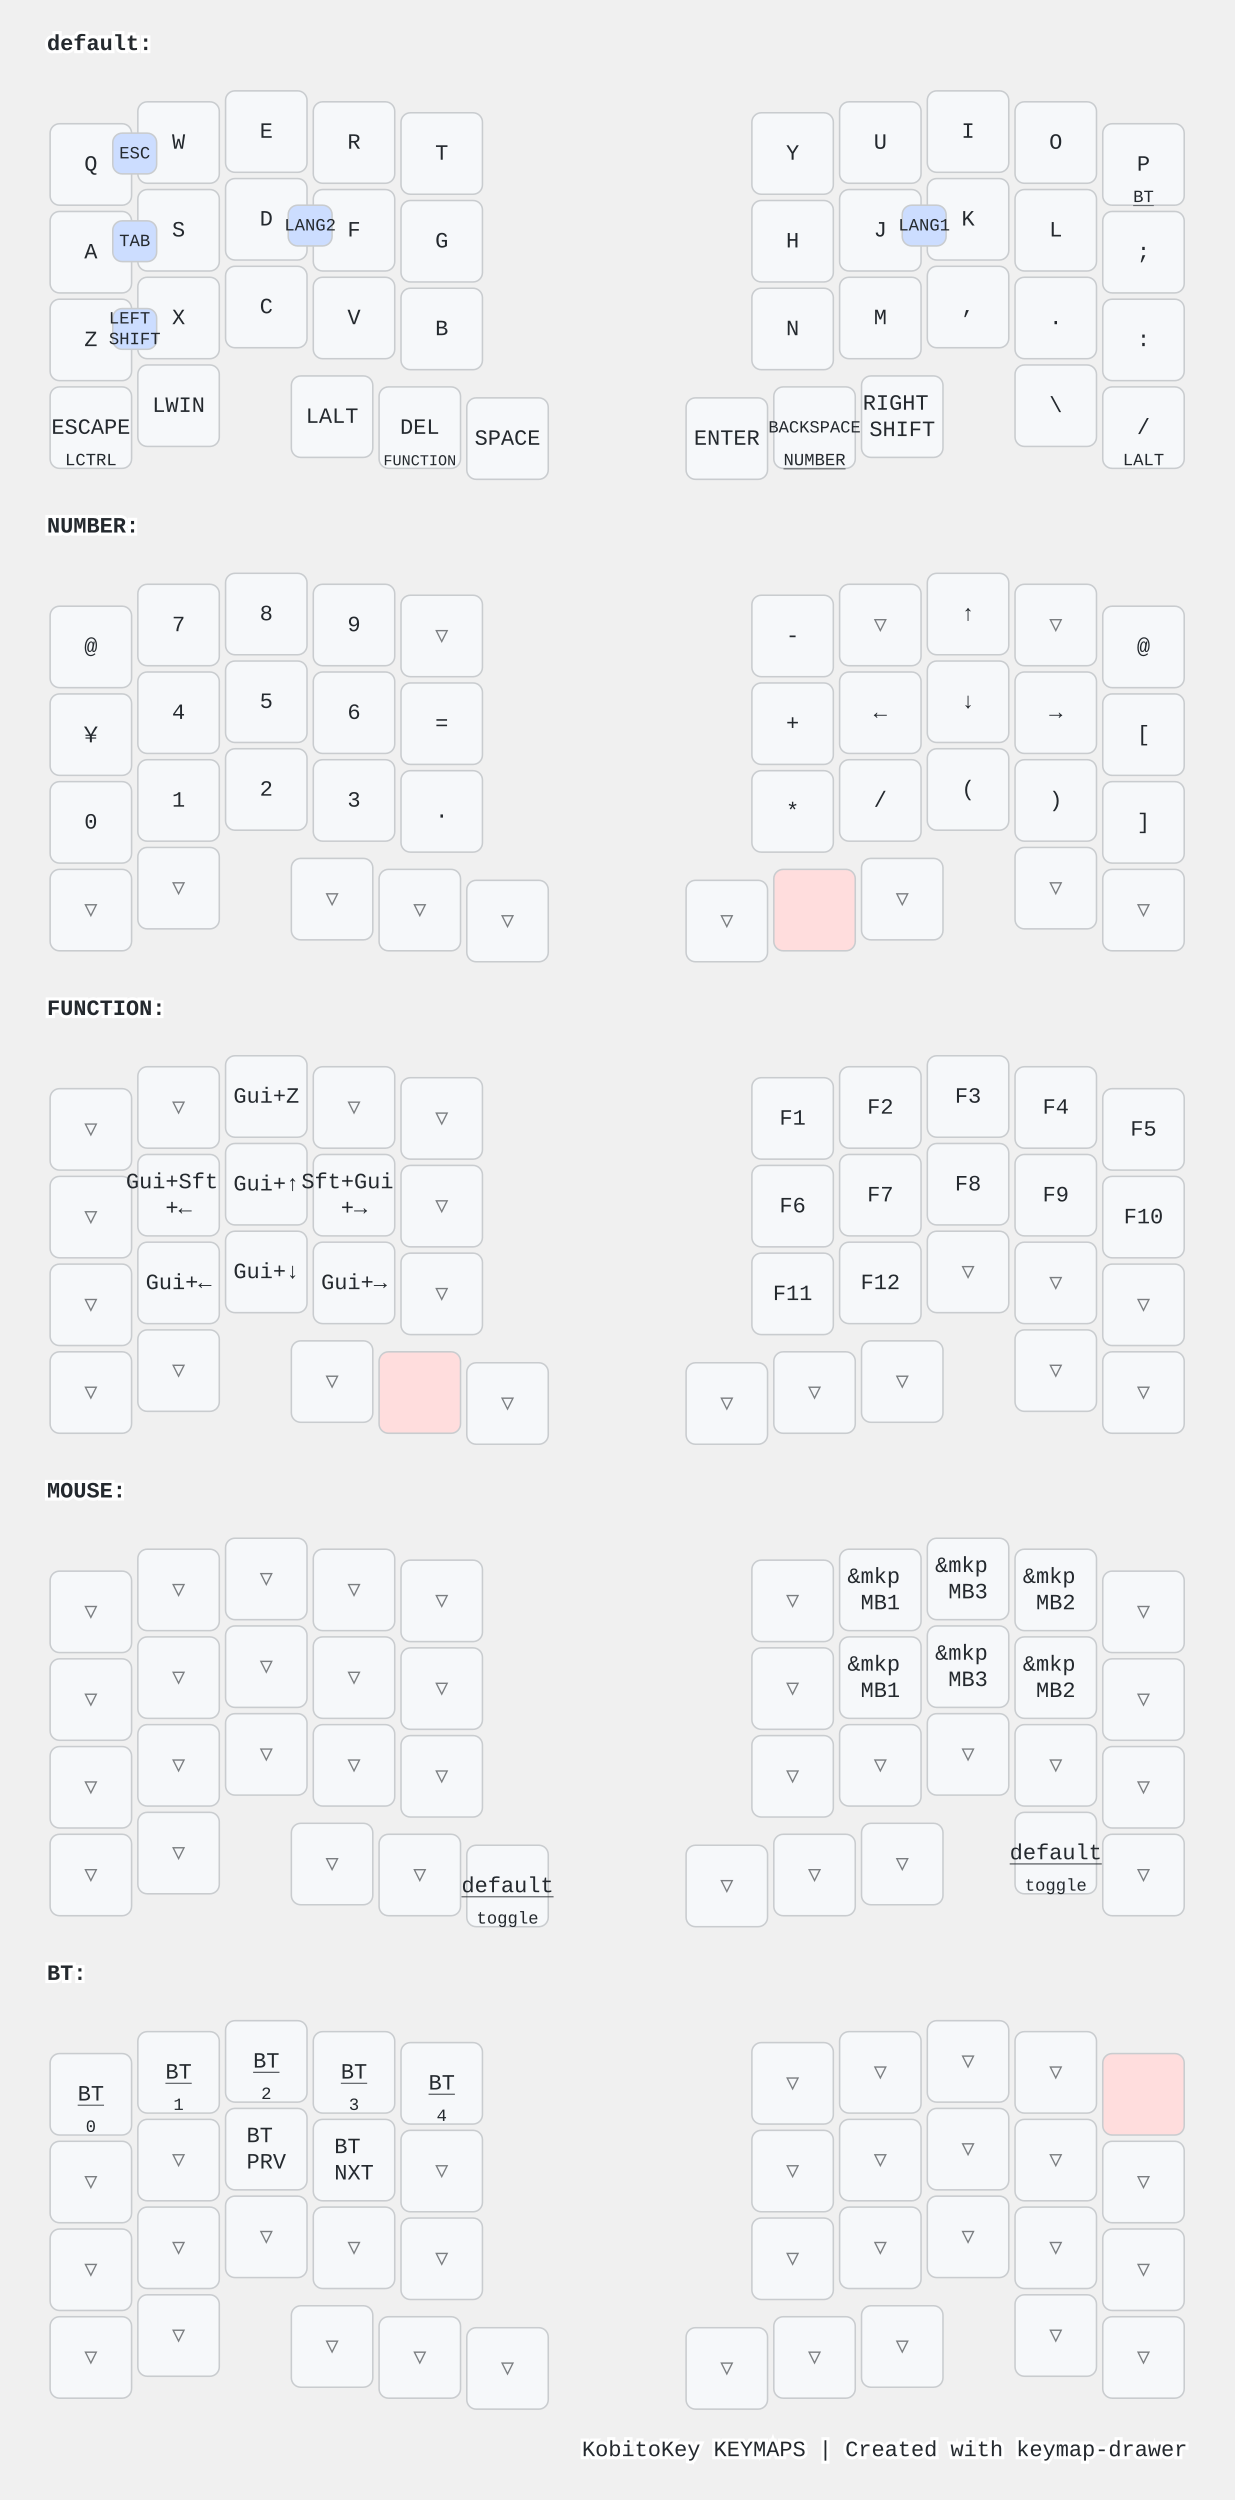
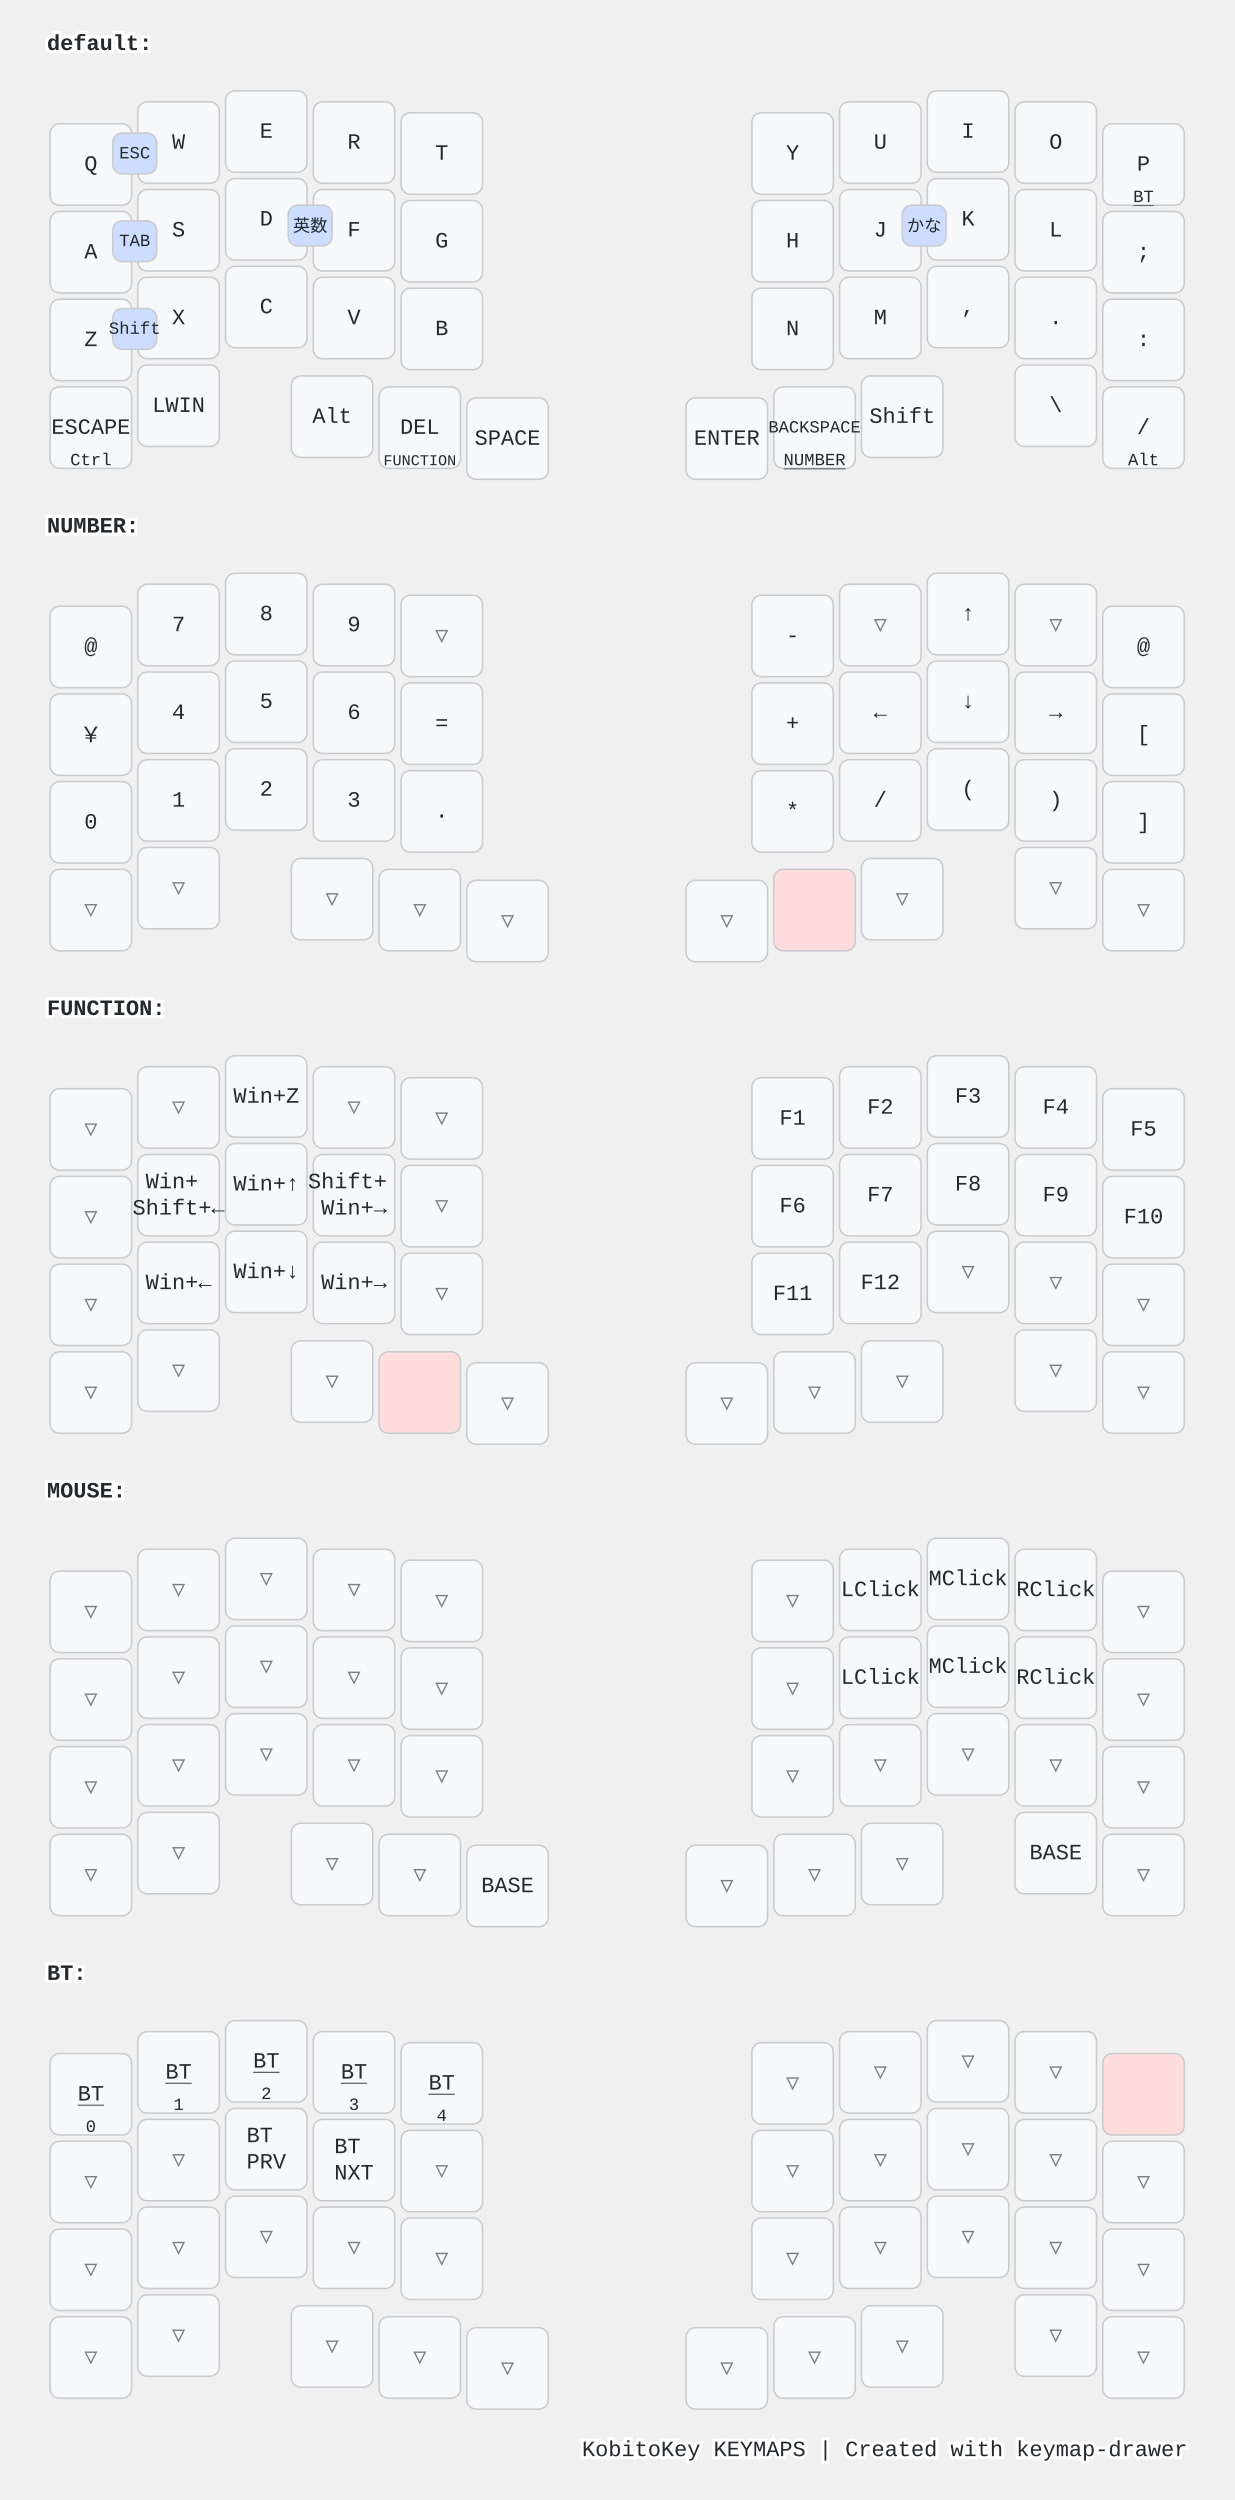
<svg xmlns="http://www.w3.org/2000/svg" width="788" height="1596" viewBox="0 0 788 1596" class="keymap">
  <style>/* inherit to force styles through use tags */
svg path {
    fill: inherit;
}

/* font and background color specifications */
svg.keymap {
    font-family: SFMono-Regular,Consolas,Liberation Mono,Menlo,monospace;
    font-size: 14px;
    font-kerning: normal;
    text-rendering: optimizeLegibility;
    fill: #24292e;
}

/* default key styling */
rect.key {
    fill: #f6f8fa;
}

rect.key, rect.combo {
    stroke: #c9cccf;
    stroke-width: 1;
}

/* default key side styling, only used is draw_key_sides is set */
rect.side {
    filter: brightness(90%);
}

/* color accent for combo boxes */
rect.combo, rect.combo-separate {
    fill: #cdf;
}

/* color accent for held keys */
rect.held, rect.combo.held {
    fill: #fdd;
}

/* color accent for ghost (optional) keys */
rect.ghost, rect.combo.ghost {
    stroke-dasharray: 4, 4;
    stroke-width: 2;
}

text {
    text-anchor: middle;
    dominant-baseline: middle;
}

/* styling for layer labels */
text.label {
    font-weight: bold;
    text-anchor: start;
    stroke: white;
    stroke-width: 4;
    paint-order: stroke;
}

/* styling for optional footer */
text.footer {
    text-anchor: end;
    dominant-baseline: auto;
    stroke: white;
    stroke-width: 4;
    paint-order: stroke;
}

/* styling for combo tap, and key non-tap label text */
text.combo, text.hold, text.shifted, text.left, text.right, text.tl, text.tr, text.bl, text.br {
    font-size: 11px;
}

text.hold, text.bl, text.br {
    text-anchor: middle;
    dominant-baseline: auto;
}

text.shifted, text.tl, text.tr {
    text-anchor: middle;
    dominant-baseline: hanging;
}

text.left, text.tl, text.bl {
    text-anchor: start;
}

text.right, text.tr, text.br {
    text-anchor: end;
}

text.layer-activator {
    text-decoration: underline;
}

/* styling for hold/shifted label text in combo box */
text.combo.hold, text.combo.shifted, text.combo.left, text.combo.right {
    font-size: 8px;
}

/* lighter symbol for transparent keys */
text.trans {
    fill: #7b7e81;
}

/* styling for combo dendrons */
path.combo {
    stroke-width: 1;
    stroke: gray;
    fill: none;
}

/* Start Tabler Icons Cleanup */
/* cannot use height/width with glyphs */
.icon-tabler &gt; path {
    fill: inherit;
    stroke: inherit;
    stroke-width: 2;
}
/* hide tabler's default box */
.icon-tabler &gt; path[stroke="none"][fill="none"] {
    visibility: hidden;
}
/* End Tabler Icons Cleanup */

@media (prefers-color-scheme: dark) {
svg.keymap { fill: #d1d6db; }
rect.key { fill: #3f4750; }
rect.key, rect.combo { stroke: #60666c; }
rect.combo, rect.combo-separate { fill: #1f3d7a; }
rect.held, rect.combo.held { fill: #854747; }
text.label, text.footer { stroke: black; }
text.trans { fill: #7e8184; }
path.combo { stroke: #7f7f7f; }

}</style>
  <g transform="translate(30, 0)" class="layer-default">
    <text x="0" y="28" class="label" id="default">default:</text>
    <g transform="translate(0, 56)">
      <g transform="translate(28, 49)" class="key keypos-0">
        <rect rx="6" ry="6" x="-26" y="-26" width="52" height="52" class="key" />
        <text x="0" y="0" class="key tap">Q</text>
      </g>
      <g transform="translate(84, 35)" class="key keypos-1">
        <rect rx="6" ry="6" x="-26" y="-26" width="52" height="52" class="key" />
        <text x="0" y="0" class="key tap">W</text>
      </g>
      <g transform="translate(140, 28)" class="key keypos-2">
        <rect rx="6" ry="6" x="-26" y="-26" width="52" height="52" class="key" />
        <text x="0" y="0" class="key tap">E</text>
      </g>
      <g transform="translate(196, 35)" class="key keypos-3">
        <rect rx="6" ry="6" x="-26" y="-26" width="52" height="52" class="key" />
        <text x="0" y="0" class="key tap">R</text>
      </g>
      <g transform="translate(252, 42)" class="key keypos-4">
        <rect rx="6" ry="6" x="-26" y="-26" width="52" height="52" class="key" />
        <text x="0" y="0" class="key tap">T</text>
      </g>
      <g transform="translate(476, 42)" class="key keypos-5">
        <rect rx="6" ry="6" x="-26" y="-26" width="52" height="52" class="key" />
        <text x="0" y="0" class="key tap">Y</text>
      </g>
      <g transform="translate(532, 35)" class="key keypos-6">
        <rect rx="6" ry="6" x="-26" y="-26" width="52" height="52" class="key" />
        <text x="0" y="0" class="key tap">U</text>
      </g>
      <g transform="translate(588, 28)" class="key keypos-7">
        <rect rx="6" ry="6" x="-26" y="-26" width="52" height="52" class="key" />
        <text x="0" y="0" class="key tap">I</text>
      </g>
      <g transform="translate(644, 35)" class="key keypos-8">
        <rect rx="6" ry="6" x="-26" y="-26" width="52" height="52" class="key" />
        <text x="0" y="0" class="key tap">O</text>
      </g>
      <g transform="translate(700, 49)" class="key keypos-9">
        <rect rx="6" ry="6" x="-26" y="-26" width="52" height="52" class="key" />
        <text x="0" y="0" class="key tap">P</text>
        <a href="#BT">
          <text x="0" y="24" class="key hold layer-activator">BT</text>
        </a>
      </g>
      <g transform="translate(28, 105)" class="key keypos-10">
        <rect rx="6" ry="6" x="-26" y="-26" width="52" height="52" class="key" />
        <text x="0" y="0" class="key tap">A</text>
      </g>
      <g transform="translate(84, 91)" class="key keypos-11">
        <rect rx="6" ry="6" x="-26" y="-26" width="52" height="52" class="key" />
        <text x="0" y="0" class="key tap">S</text>
      </g>
      <g transform="translate(140, 84)" class="key keypos-12">
        <rect rx="6" ry="6" x="-26" y="-26" width="52" height="52" class="key" />
        <text x="0" y="0" class="key tap">D</text>
      </g>
      <g transform="translate(196, 91)" class="key keypos-13">
        <rect rx="6" ry="6" x="-26" y="-26" width="52" height="52" class="key" />
        <text x="0" y="0" class="key tap">F</text>
      </g>
      <g transform="translate(252, 98)" class="key keypos-14">
        <rect rx="6" ry="6" x="-26" y="-26" width="52" height="52" class="key" />
        <text x="0" y="0" class="key tap">G</text>
      </g>
      <g transform="translate(476, 98)" class="key keypos-15">
        <rect rx="6" ry="6" x="-26" y="-26" width="52" height="52" class="key" />
        <text x="0" y="0" class="key tap">H</text>
      </g>
      <g transform="translate(532, 91)" class="key keypos-16">
        <rect rx="6" ry="6" x="-26" y="-26" width="52" height="52" class="key" />
        <text x="0" y="0" class="key tap">J</text>
      </g>
      <g transform="translate(588, 84)" class="key keypos-17">
        <rect rx="6" ry="6" x="-26" y="-26" width="52" height="52" class="key" />
        <text x="0" y="0" class="key tap">K</text>
      </g>
      <g transform="translate(644, 91)" class="key keypos-18">
        <rect rx="6" ry="6" x="-26" y="-26" width="52" height="52" class="key" />
        <text x="0" y="0" class="key tap">L</text>
      </g>
      <g transform="translate(700, 105)" class="key keypos-19">
        <rect rx="6" ry="6" x="-26" y="-26" width="52" height="52" class="key" />
        <text x="0" y="0" class="key tap">;</text>
      </g>
      <g transform="translate(28, 161)" class="key keypos-20">
        <rect rx="6" ry="6" x="-26" y="-26" width="52" height="52" class="key" />
        <text x="0" y="0" class="key tap">Z</text>
      </g>
      <g transform="translate(84, 147)" class="key keypos-21">
        <rect rx="6" ry="6" x="-26" y="-26" width="52" height="52" class="key" />
        <text x="0" y="0" class="key tap">X</text>
      </g>
      <g transform="translate(140, 140)" class="key keypos-22">
        <rect rx="6" ry="6" x="-26" y="-26" width="52" height="52" class="key" />
        <text x="0" y="0" class="key tap">C</text>
      </g>
      <g transform="translate(196, 147)" class="key keypos-23">
        <rect rx="6" ry="6" x="-26" y="-26" width="52" height="52" class="key" />
        <text x="0" y="0" class="key tap">V</text>
      </g>
      <g transform="translate(252, 154)" class="key keypos-24">
        <rect rx="6" ry="6" x="-26" y="-26" width="52" height="52" class="key" />
        <text x="0" y="0" class="key tap">B</text>
      </g>
      <g transform="translate(476, 154)" class="key keypos-25">
        <rect rx="6" ry="6" x="-26" y="-26" width="52" height="52" class="key" />
        <text x="0" y="0" class="key tap">N</text>
      </g>
      <g transform="translate(532, 147)" class="key keypos-26">
        <rect rx="6" ry="6" x="-26" y="-26" width="52" height="52" class="key" />
        <text x="0" y="0" class="key tap">M</text>
      </g>
      <g transform="translate(588, 140)" class="key keypos-27">
        <rect rx="6" ry="6" x="-26" y="-26" width="52" height="52" class="key" />
        <text x="0" y="0" class="key tap">,</text>
      </g>
      <g transform="translate(644, 147)" class="key keypos-28">
        <rect rx="6" ry="6" x="-26" y="-26" width="52" height="52" class="key" />
        <text x="0" y="0" class="key tap">.</text>
      </g>
      <g transform="translate(700, 161)" class="key keypos-29">
        <rect rx="6" ry="6" x="-26" y="-26" width="52" height="52" class="key" />
        <text x="0" y="0" class="key tap">:</text>
      </g>
      <g transform="translate(28, 217)" class="key keypos-30">
        <rect rx="6" ry="6" x="-26" y="-26" width="52" height="52" class="key" />
        <text x="0" y="0" class="key tap">ESCAPE</text>
-         <text x="0" y="24" class="key hold">LCTRL</text>
+         <text x="0" y="24" class="key hold">Ctrl</text>
      </g>
      <g transform="translate(84, 203)" class="key keypos-31">
        <rect rx="6" ry="6" x="-26" y="-26" width="52" height="52" class="key" />
        <text x="0" y="0" class="key tap">LWIN</text>
      </g>
      <g transform="translate(182, 210)" class="key keypos-32">
        <rect rx="6" ry="6" x="-26" y="-26" width="52" height="52" class="key" />
-         <text x="0" y="0" class="key tap">LALT</text>
+         <text x="0" y="0" class="key tap">Alt</text>
      </g>
      <g transform="translate(238, 217)" class="key keypos-33">
        <rect rx="6" ry="6" x="-26" y="-26" width="52" height="52" class="key" />
        <text x="0" y="0" class="key tap">DEL</text>
        <a href="#FUNCTION">
          <text x="0" y="24" class="key hold layer-activator">
            <tspan style="font-size: 88%">FUNCTION</tspan>
          </text>
        </a>
      </g>
      <g transform="translate(294, 224)" class="key keypos-34">
        <rect rx="6" ry="6" x="-26" y="-26" width="52" height="52" class="key" />
        <text x="0" y="0" class="key tap">SPACE</text>
      </g>
      <g transform="translate(434, 224)" class="key keypos-35">
        <rect rx="6" ry="6" x="-26" y="-26" width="52" height="52" class="key" />
        <text x="0" y="0" class="key tap">ENTER</text>
      </g>
      <g transform="translate(490, 217)" class="key keypos-36">
        <rect rx="6" ry="6" x="-26" y="-26" width="52" height="52" class="key" />
        <text x="0" y="0" class="key tap">
          <tspan style="font-size: 78%">BACKSPACE</tspan>
        </text>
        <a href="#NUMBER">
          <text x="0" y="24" class="key hold layer-activator">NUMBER</text>
        </a>
      </g>
      <g transform="translate(546, 210)" class="key keypos-37">
        <rect rx="6" ry="6" x="-26" y="-26" width="52" height="52" class="key" />
-         <text x="0" y="0" class="key tap">
-           <tspan x="0" dy="-0.6em">RIGHT</tspan>
-           <tspan x="0" dy="1.2em">SHIFT</tspan>
-         </text>
+         <text x="0" y="0" class="key tap">Shift</text>
      </g>
      <g transform="translate(644, 203)" class="key keypos-38">
        <rect rx="6" ry="6" x="-26" y="-26" width="52" height="52" class="key" />
        <text x="0" y="0" class="key tap">\</text>
      </g>
      <g transform="translate(700, 217)" class="key keypos-39">
        <rect rx="6" ry="6" x="-26" y="-26" width="52" height="52" class="key" />
        <text x="0" y="0" class="key tap">/</text>
-         <text x="0" y="24" class="key hold">LALT</text>
+         <text x="0" y="24" class="key hold">Alt</text>
      </g>
      <g class="combo combopos-0">
        <rect rx="6" ry="6" x="154" y="75" width="28" height="26" class="combo" />
-         <text x="168" y="88" class="combo tap">LANG2</text>
+         <text x="168" y="88" class="combo tap">英数</text>
      </g>
      <g class="combo combopos-1">
        <rect rx="6" ry="6" x="546" y="75" width="28" height="26" class="combo" />
-         <text x="560" y="88" class="combo tap">LANG1</text>
+         <text x="560" y="88" class="combo tap">かな</text>
      </g>
      <g class="combo combopos-2">
        <rect rx="6" ry="6" x="42" y="29" width="28" height="26" class="combo" />
        <text x="56" y="42" class="combo tap">ESC</text>
      </g>
      <g class="combo combopos-3">
        <rect rx="6" ry="6" x="42" y="85" width="28" height="26" class="combo" />
        <text x="56" y="98" class="combo tap">TAB</text>
      </g>
      <g class="combo combopos-4">
        <rect rx="6" ry="6" x="42" y="141" width="28" height="26" class="combo" />
-         <text x="56" y="154" class="combo tap">
-           <tspan x="56" dy="-0.6em">LEFT</tspan>
-           <tspan x="56" dy="1.2em">SHIFT</tspan>
-         </text>
+         <text x="56" y="154" class="combo tap">Shift</text>
      </g>
    </g>
  </g>
  <g transform="translate(30, 308)" class="layer-NUMBER">
    <text x="0" y="28" class="label" id="NUMBER">NUMBER:</text>
    <g transform="translate(0, 56)">
      <g transform="translate(28, 49)" class="key keypos-0">
        <rect rx="6" ry="6" x="-26" y="-26" width="52" height="52" class="key" />
        <text x="0" y="0" class="key tap">@</text>
      </g>
      <g transform="translate(84, 35)" class="key keypos-1">
        <rect rx="6" ry="6" x="-26" y="-26" width="52" height="52" class="key" />
        <text x="0" y="0" class="key tap">7</text>
      </g>
      <g transform="translate(140, 28)" class="key keypos-2">
        <rect rx="6" ry="6" x="-26" y="-26" width="52" height="52" class="key" />
        <text x="0" y="0" class="key tap">8</text>
      </g>
      <g transform="translate(196, 35)" class="key keypos-3">
        <rect rx="6" ry="6" x="-26" y="-26" width="52" height="52" class="key" />
        <text x="0" y="0" class="key tap">9</text>
      </g>
      <g transform="translate(252, 42)" class="key trans keypos-4">
        <rect rx="6" ry="6" x="-26" y="-26" width="52" height="52" class="key trans" />
        <text x="0" y="0" class="key trans tap">▽</text>
      </g>
      <g transform="translate(476, 42)" class="key keypos-5">
        <rect rx="6" ry="6" x="-26" y="-26" width="52" height="52" class="key" />
        <text x="0" y="0" class="key tap">-</text>
      </g>
      <g transform="translate(532, 35)" class="key trans keypos-6">
        <rect rx="6" ry="6" x="-26" y="-26" width="52" height="52" class="key trans" />
        <text x="0" y="0" class="key trans tap">▽</text>
      </g>
      <g transform="translate(588, 28)" class="key keypos-7">
        <rect rx="6" ry="6" x="-26" y="-26" width="52" height="52" class="key" />
        <text x="0" y="0" class="key tap">↑</text>
      </g>
      <g transform="translate(644, 35)" class="key trans keypos-8">
        <rect rx="6" ry="6" x="-26" y="-26" width="52" height="52" class="key trans" />
        <text x="0" y="0" class="key trans tap">▽</text>
      </g>
      <g transform="translate(700, 49)" class="key keypos-9">
        <rect rx="6" ry="6" x="-26" y="-26" width="52" height="52" class="key" />
        <text x="0" y="0" class="key tap">@</text>
      </g>
      <g transform="translate(28, 105)" class="key keypos-10">
        <rect rx="6" ry="6" x="-26" y="-26" width="52" height="52" class="key" />
        <text x="0" y="0" class="key tap">￥</text>
      </g>
      <g transform="translate(84, 91)" class="key keypos-11">
        <rect rx="6" ry="6" x="-26" y="-26" width="52" height="52" class="key" />
        <text x="0" y="0" class="key tap">4</text>
      </g>
      <g transform="translate(140, 84)" class="key keypos-12">
        <rect rx="6" ry="6" x="-26" y="-26" width="52" height="52" class="key" />
        <text x="0" y="0" class="key tap">5</text>
      </g>
      <g transform="translate(196, 91)" class="key keypos-13">
        <rect rx="6" ry="6" x="-26" y="-26" width="52" height="52" class="key" />
        <text x="0" y="0" class="key tap">6</text>
      </g>
      <g transform="translate(252, 98)" class="key keypos-14">
        <rect rx="6" ry="6" x="-26" y="-26" width="52" height="52" class="key" />
        <text x="0" y="0" class="key tap">=</text>
      </g>
      <g transform="translate(476, 98)" class="key keypos-15">
        <rect rx="6" ry="6" x="-26" y="-26" width="52" height="52" class="key" />
        <text x="0" y="0" class="key tap">+</text>
      </g>
      <g transform="translate(532, 91)" class="key keypos-16">
        <rect rx="6" ry="6" x="-26" y="-26" width="52" height="52" class="key" />
        <text x="0" y="0" class="key tap">←</text>
      </g>
      <g transform="translate(588, 84)" class="key keypos-17">
        <rect rx="6" ry="6" x="-26" y="-26" width="52" height="52" class="key" />
        <text x="0" y="0" class="key tap">↓</text>
      </g>
      <g transform="translate(644, 91)" class="key keypos-18">
        <rect rx="6" ry="6" x="-26" y="-26" width="52" height="52" class="key" />
        <text x="0" y="0" class="key tap">→</text>
      </g>
      <g transform="translate(700, 105)" class="key keypos-19">
        <rect rx="6" ry="6" x="-26" y="-26" width="52" height="52" class="key" />
        <text x="0" y="0" class="key tap">[</text>
      </g>
      <g transform="translate(28, 161)" class="key keypos-20">
        <rect rx="6" ry="6" x="-26" y="-26" width="52" height="52" class="key" />
        <text x="0" y="0" class="key tap">0</text>
      </g>
      <g transform="translate(84, 147)" class="key keypos-21">
        <rect rx="6" ry="6" x="-26" y="-26" width="52" height="52" class="key" />
        <text x="0" y="0" class="key tap">1</text>
      </g>
      <g transform="translate(140, 140)" class="key keypos-22">
        <rect rx="6" ry="6" x="-26" y="-26" width="52" height="52" class="key" />
        <text x="0" y="0" class="key tap">2</text>
      </g>
      <g transform="translate(196, 147)" class="key keypos-23">
        <rect rx="6" ry="6" x="-26" y="-26" width="52" height="52" class="key" />
        <text x="0" y="0" class="key tap">3</text>
      </g>
      <g transform="translate(252, 154)" class="key keypos-24">
        <rect rx="6" ry="6" x="-26" y="-26" width="52" height="52" class="key" />
        <text x="0" y="0" class="key tap">.</text>
      </g>
      <g transform="translate(476, 154)" class="key keypos-25">
        <rect rx="6" ry="6" x="-26" y="-26" width="52" height="52" class="key" />
        <text x="0" y="0" class="key tap">*</text>
      </g>
      <g transform="translate(532, 147)" class="key keypos-26">
        <rect rx="6" ry="6" x="-26" y="-26" width="52" height="52" class="key" />
        <text x="0" y="0" class="key tap">/</text>
      </g>
      <g transform="translate(588, 140)" class="key keypos-27">
        <rect rx="6" ry="6" x="-26" y="-26" width="52" height="52" class="key" />
        <text x="0" y="0" class="key tap">(</text>
      </g>
      <g transform="translate(644, 147)" class="key keypos-28">
        <rect rx="6" ry="6" x="-26" y="-26" width="52" height="52" class="key" />
        <text x="0" y="0" class="key tap">)</text>
      </g>
      <g transform="translate(700, 161)" class="key keypos-29">
        <rect rx="6" ry="6" x="-26" y="-26" width="52" height="52" class="key" />
        <text x="0" y="0" class="key tap">]</text>
      </g>
      <g transform="translate(28, 217)" class="key trans keypos-30">
        <rect rx="6" ry="6" x="-26" y="-26" width="52" height="52" class="key trans" />
        <text x="0" y="0" class="key trans tap">▽</text>
      </g>
      <g transform="translate(84, 203)" class="key trans keypos-31">
        <rect rx="6" ry="6" x="-26" y="-26" width="52" height="52" class="key trans" />
        <text x="0" y="0" class="key trans tap">▽</text>
      </g>
      <g transform="translate(182, 210)" class="key trans keypos-32">
        <rect rx="6" ry="6" x="-26" y="-26" width="52" height="52" class="key trans" />
        <text x="0" y="0" class="key trans tap">▽</text>
      </g>
      <g transform="translate(238, 217)" class="key trans keypos-33">
        <rect rx="6" ry="6" x="-26" y="-26" width="52" height="52" class="key trans" />
        <text x="0" y="0" class="key trans tap">▽</text>
      </g>
      <g transform="translate(294, 224)" class="key trans keypos-34">
        <rect rx="6" ry="6" x="-26" y="-26" width="52" height="52" class="key trans" />
        <text x="0" y="0" class="key trans tap">▽</text>
      </g>
      <g transform="translate(434, 224)" class="key trans keypos-35">
        <rect rx="6" ry="6" x="-26" y="-26" width="52" height="52" class="key trans" />
        <text x="0" y="0" class="key trans tap">▽</text>
      </g>
      <g transform="translate(490, 217)" class="key held keypos-36">
        <rect rx="6" ry="6" x="-26" y="-26" width="52" height="52" class="key held" />
      </g>
      <g transform="translate(546, 210)" class="key trans keypos-37">
        <rect rx="6" ry="6" x="-26" y="-26" width="52" height="52" class="key trans" />
        <text x="0" y="0" class="key trans tap">▽</text>
      </g>
      <g transform="translate(644, 203)" class="key trans keypos-38">
        <rect rx="6" ry="6" x="-26" y="-26" width="52" height="52" class="key trans" />
        <text x="0" y="0" class="key trans tap">▽</text>
      </g>
      <g transform="translate(700, 217)" class="key trans keypos-39">
        <rect rx="6" ry="6" x="-26" y="-26" width="52" height="52" class="key trans" />
        <text x="0" y="0" class="key trans tap">▽</text>
      </g>
    </g>
  </g>
  <g transform="translate(30, 616)" class="layer-FUNCTION">
    <text x="0" y="28" class="label" id="FUNCTION">FUNCTION:</text>
    <g transform="translate(0, 56)">
      <g transform="translate(28, 49)" class="key trans keypos-0">
        <rect rx="6" ry="6" x="-26" y="-26" width="52" height="52" class="key trans" />
        <text x="0" y="0" class="key trans tap">▽</text>
      </g>
      <g transform="translate(84, 35)" class="key trans keypos-1">
        <rect rx="6" ry="6" x="-26" y="-26" width="52" height="52" class="key trans" />
        <text x="0" y="0" class="key trans tap">▽</text>
      </g>
      <g transform="translate(140, 28)" class="key keypos-2">
        <rect rx="6" ry="6" x="-26" y="-26" width="52" height="52" class="key" />
-         <text x="0" y="0" class="key tap">Gui+Z</text>
+         <text x="0" y="0" class="key tap">Win+Z</text>
      </g>
      <g transform="translate(196, 35)" class="key trans keypos-3">
        <rect rx="6" ry="6" x="-26" y="-26" width="52" height="52" class="key trans" />
        <text x="0" y="0" class="key trans tap">▽</text>
      </g>
      <g transform="translate(252, 42)" class="key trans keypos-4">
        <rect rx="6" ry="6" x="-26" y="-26" width="52" height="52" class="key trans" />
        <text x="0" y="0" class="key trans tap">▽</text>
      </g>
      <g transform="translate(476, 42)" class="key keypos-5">
        <rect rx="6" ry="6" x="-26" y="-26" width="52" height="52" class="key" />
        <text x="0" y="0" class="key tap">F1</text>
      </g>
      <g transform="translate(532, 35)" class="key keypos-6">
        <rect rx="6" ry="6" x="-26" y="-26" width="52" height="52" class="key" />
        <text x="0" y="0" class="key tap">F2</text>
      </g>
      <g transform="translate(588, 28)" class="key keypos-7">
        <rect rx="6" ry="6" x="-26" y="-26" width="52" height="52" class="key" />
        <text x="0" y="0" class="key tap">F3</text>
      </g>
      <g transform="translate(644, 35)" class="key keypos-8">
        <rect rx="6" ry="6" x="-26" y="-26" width="52" height="52" class="key" />
        <text x="0" y="0" class="key tap">F4</text>
      </g>
      <g transform="translate(700, 49)" class="key keypos-9">
        <rect rx="6" ry="6" x="-26" y="-26" width="52" height="52" class="key" />
        <text x="0" y="0" class="key tap">F5</text>
      </g>
      <g transform="translate(28, 105)" class="key trans keypos-10">
        <rect rx="6" ry="6" x="-26" y="-26" width="52" height="52" class="key trans" />
        <text x="0" y="0" class="key trans tap">▽</text>
      </g>
      <g transform="translate(84, 91)" class="key keypos-11">
        <rect rx="6" ry="6" x="-26" y="-26" width="52" height="52" class="key" />
        <text x="0" y="0" class="key tap">
-           <tspan x="0" dy="-0.6em">Gui+Sft</tspan>
-           <tspan x="0" dy="1.2em">+←</tspan>
+           <tspan x="0" dy="-0.6em">Win+</tspan>
+           <tspan x="0" dy="1.2em">Shift+←</tspan>
        </text>
      </g>
      <g transform="translate(140, 84)" class="key keypos-12">
        <rect rx="6" ry="6" x="-26" y="-26" width="52" height="52" class="key" />
-         <text x="0" y="0" class="key tap">Gui+↑</text>
+         <text x="0" y="0" class="key tap">Win+↑</text>
      </g>
      <g transform="translate(196, 91)" class="key keypos-13">
        <rect rx="6" ry="6" x="-26" y="-26" width="52" height="52" class="key" />
        <text x="0" y="0" class="key tap">
-           <tspan x="0" dy="-0.6em">Sft+Gui</tspan>
-           <tspan x="0" dy="1.2em">+→</tspan>
+           <tspan x="0" dy="-0.6em">Shift+</tspan>
+           <tspan x="0" dy="1.2em">Win+→</tspan>
        </text>
      </g>
      <g transform="translate(252, 98)" class="key trans keypos-14">
        <rect rx="6" ry="6" x="-26" y="-26" width="52" height="52" class="key trans" />
        <text x="0" y="0" class="key trans tap">▽</text>
      </g>
      <g transform="translate(476, 98)" class="key keypos-15">
        <rect rx="6" ry="6" x="-26" y="-26" width="52" height="52" class="key" />
        <text x="0" y="0" class="key tap">F6</text>
      </g>
      <g transform="translate(532, 91)" class="key keypos-16">
        <rect rx="6" ry="6" x="-26" y="-26" width="52" height="52" class="key" />
        <text x="0" y="0" class="key tap">F7</text>
      </g>
      <g transform="translate(588, 84)" class="key keypos-17">
        <rect rx="6" ry="6" x="-26" y="-26" width="52" height="52" class="key" />
        <text x="0" y="0" class="key tap">F8</text>
      </g>
      <g transform="translate(644, 91)" class="key keypos-18">
        <rect rx="6" ry="6" x="-26" y="-26" width="52" height="52" class="key" />
        <text x="0" y="0" class="key tap">F9</text>
      </g>
      <g transform="translate(700, 105)" class="key keypos-19">
        <rect rx="6" ry="6" x="-26" y="-26" width="52" height="52" class="key" />
        <text x="0" y="0" class="key tap">F10</text>
      </g>
      <g transform="translate(28, 161)" class="key trans keypos-20">
        <rect rx="6" ry="6" x="-26" y="-26" width="52" height="52" class="key trans" />
        <text x="0" y="0" class="key trans tap">▽</text>
      </g>
      <g transform="translate(84, 147)" class="key keypos-21">
        <rect rx="6" ry="6" x="-26" y="-26" width="52" height="52" class="key" />
-         <text x="0" y="0" class="key tap">Gui+←</text>
+         <text x="0" y="0" class="key tap">Win+←</text>
      </g>
      <g transform="translate(140, 140)" class="key keypos-22">
        <rect rx="6" ry="6" x="-26" y="-26" width="52" height="52" class="key" />
-         <text x="0" y="0" class="key tap">Gui+↓</text>
+         <text x="0" y="0" class="key tap">Win+↓</text>
      </g>
      <g transform="translate(196, 147)" class="key keypos-23">
        <rect rx="6" ry="6" x="-26" y="-26" width="52" height="52" class="key" />
-         <text x="0" y="0" class="key tap">Gui+→</text>
+         <text x="0" y="0" class="key tap">Win+→</text>
      </g>
      <g transform="translate(252, 154)" class="key trans keypos-24">
        <rect rx="6" ry="6" x="-26" y="-26" width="52" height="52" class="key trans" />
        <text x="0" y="0" class="key trans tap">▽</text>
      </g>
      <g transform="translate(476, 154)" class="key keypos-25">
        <rect rx="6" ry="6" x="-26" y="-26" width="52" height="52" class="key" />
        <text x="0" y="0" class="key tap">F11</text>
      </g>
      <g transform="translate(532, 147)" class="key keypos-26">
        <rect rx="6" ry="6" x="-26" y="-26" width="52" height="52" class="key" />
        <text x="0" y="0" class="key tap">F12</text>
      </g>
      <g transform="translate(588, 140)" class="key trans keypos-27">
        <rect rx="6" ry="6" x="-26" y="-26" width="52" height="52" class="key trans" />
        <text x="0" y="0" class="key trans tap">▽</text>
      </g>
      <g transform="translate(644, 147)" class="key trans keypos-28">
        <rect rx="6" ry="6" x="-26" y="-26" width="52" height="52" class="key trans" />
        <text x="0" y="0" class="key trans tap">▽</text>
      </g>
      <g transform="translate(700, 161)" class="key trans keypos-29">
        <rect rx="6" ry="6" x="-26" y="-26" width="52" height="52" class="key trans" />
        <text x="0" y="0" class="key trans tap">▽</text>
      </g>
      <g transform="translate(28, 217)" class="key trans keypos-30">
        <rect rx="6" ry="6" x="-26" y="-26" width="52" height="52" class="key trans" />
        <text x="0" y="0" class="key trans tap">▽</text>
      </g>
      <g transform="translate(84, 203)" class="key trans keypos-31">
        <rect rx="6" ry="6" x="-26" y="-26" width="52" height="52" class="key trans" />
        <text x="0" y="0" class="key trans tap">▽</text>
      </g>
      <g transform="translate(182, 210)" class="key trans keypos-32">
        <rect rx="6" ry="6" x="-26" y="-26" width="52" height="52" class="key trans" />
        <text x="0" y="0" class="key trans tap">▽</text>
      </g>
      <g transform="translate(238, 217)" class="key held keypos-33">
        <rect rx="6" ry="6" x="-26" y="-26" width="52" height="52" class="key held" />
      </g>
      <g transform="translate(294, 224)" class="key trans keypos-34">
        <rect rx="6" ry="6" x="-26" y="-26" width="52" height="52" class="key trans" />
        <text x="0" y="0" class="key trans tap">▽</text>
      </g>
      <g transform="translate(434, 224)" class="key trans keypos-35">
        <rect rx="6" ry="6" x="-26" y="-26" width="52" height="52" class="key trans" />
        <text x="0" y="0" class="key trans tap">▽</text>
      </g>
      <g transform="translate(490, 217)" class="key trans keypos-36">
        <rect rx="6" ry="6" x="-26" y="-26" width="52" height="52" class="key trans" />
        <text x="0" y="0" class="key trans tap">▽</text>
      </g>
      <g transform="translate(546, 210)" class="key trans keypos-37">
        <rect rx="6" ry="6" x="-26" y="-26" width="52" height="52" class="key trans" />
        <text x="0" y="0" class="key trans tap">▽</text>
      </g>
      <g transform="translate(644, 203)" class="key trans keypos-38">
        <rect rx="6" ry="6" x="-26" y="-26" width="52" height="52" class="key trans" />
        <text x="0" y="0" class="key trans tap">▽</text>
      </g>
      <g transform="translate(700, 217)" class="key trans keypos-39">
        <rect rx="6" ry="6" x="-26" y="-26" width="52" height="52" class="key trans" />
        <text x="0" y="0" class="key trans tap">▽</text>
      </g>
    </g>
  </g>
  <g transform="translate(30, 924)" class="layer-MOUSE">
    <text x="0" y="28" class="label" id="MOUSE">MOUSE:</text>
    <g transform="translate(0, 56)">
      <g transform="translate(28, 49)" class="key trans keypos-0">
        <rect rx="6" ry="6" x="-26" y="-26" width="52" height="52" class="key trans" />
        <text x="0" y="0" class="key trans tap">▽</text>
      </g>
      <g transform="translate(84, 35)" class="key trans keypos-1">
        <rect rx="6" ry="6" x="-26" y="-26" width="52" height="52" class="key trans" />
        <text x="0" y="0" class="key trans tap">▽</text>
      </g>
      <g transform="translate(140, 28)" class="key trans keypos-2">
        <rect rx="6" ry="6" x="-26" y="-26" width="52" height="52" class="key trans" />
        <text x="0" y="0" class="key trans tap">▽</text>
      </g>
      <g transform="translate(196, 35)" class="key trans keypos-3">
        <rect rx="6" ry="6" x="-26" y="-26" width="52" height="52" class="key trans" />
        <text x="0" y="0" class="key trans tap">▽</text>
      </g>
      <g transform="translate(252, 42)" class="key trans keypos-4">
        <rect rx="6" ry="6" x="-26" y="-26" width="52" height="52" class="key trans" />
        <text x="0" y="0" class="key trans tap">▽</text>
      </g>
      <g transform="translate(476, 42)" class="key trans keypos-5">
        <rect rx="6" ry="6" x="-26" y="-26" width="52" height="52" class="key trans" />
        <text x="0" y="0" class="key trans tap">▽</text>
      </g>
      <g transform="translate(532, 35)" class="key keypos-6">
        <rect rx="6" ry="6" x="-26" y="-26" width="52" height="52" class="key" />
-         <text x="0" y="0" class="key tap">
-           <tspan x="0" dy="-0.6em">&amp;mkp</tspan>
-           <tspan x="0" dy="1.2em">MB1</tspan>
-         </text>
+         <text x="0" y="0" class="key tap">LClick</text>
      </g>
      <g transform="translate(588, 28)" class="key keypos-7">
        <rect rx="6" ry="6" x="-26" y="-26" width="52" height="52" class="key" />
-         <text x="0" y="0" class="key tap">
-           <tspan x="0" dy="-0.6em">&amp;mkp</tspan>
-           <tspan x="0" dy="1.2em">MB3</tspan>
-         </text>
+         <text x="0" y="0" class="key tap">MClick</text>
      </g>
      <g transform="translate(644, 35)" class="key keypos-8">
        <rect rx="6" ry="6" x="-26" y="-26" width="52" height="52" class="key" />
-         <text x="0" y="0" class="key tap">
-           <tspan x="0" dy="-0.6em">&amp;mkp</tspan>
-           <tspan x="0" dy="1.2em">MB2</tspan>
-         </text>
+         <text x="0" y="0" class="key tap">RClick</text>
      </g>
      <g transform="translate(700, 49)" class="key trans keypos-9">
        <rect rx="6" ry="6" x="-26" y="-26" width="52" height="52" class="key trans" />
        <text x="0" y="0" class="key trans tap">▽</text>
      </g>
      <g transform="translate(28, 105)" class="key trans keypos-10">
        <rect rx="6" ry="6" x="-26" y="-26" width="52" height="52" class="key trans" />
        <text x="0" y="0" class="key trans tap">▽</text>
      </g>
      <g transform="translate(84, 91)" class="key trans keypos-11">
        <rect rx="6" ry="6" x="-26" y="-26" width="52" height="52" class="key trans" />
        <text x="0" y="0" class="key trans tap">▽</text>
      </g>
      <g transform="translate(140, 84)" class="key trans keypos-12">
        <rect rx="6" ry="6" x="-26" y="-26" width="52" height="52" class="key trans" />
        <text x="0" y="0" class="key trans tap">▽</text>
      </g>
      <g transform="translate(196, 91)" class="key trans keypos-13">
        <rect rx="6" ry="6" x="-26" y="-26" width="52" height="52" class="key trans" />
        <text x="0" y="0" class="key trans tap">▽</text>
      </g>
      <g transform="translate(252, 98)" class="key trans keypos-14">
        <rect rx="6" ry="6" x="-26" y="-26" width="52" height="52" class="key trans" />
        <text x="0" y="0" class="key trans tap">▽</text>
      </g>
      <g transform="translate(476, 98)" class="key trans keypos-15">
        <rect rx="6" ry="6" x="-26" y="-26" width="52" height="52" class="key trans" />
        <text x="0" y="0" class="key trans tap">▽</text>
      </g>
      <g transform="translate(532, 91)" class="key keypos-16">
        <rect rx="6" ry="6" x="-26" y="-26" width="52" height="52" class="key" />
-         <text x="0" y="0" class="key tap">
-           <tspan x="0" dy="-0.6em">&amp;mkp</tspan>
-           <tspan x="0" dy="1.2em">MB1</tspan>
-         </text>
+         <text x="0" y="0" class="key tap">LClick</text>
      </g>
      <g transform="translate(588, 84)" class="key keypos-17">
        <rect rx="6" ry="6" x="-26" y="-26" width="52" height="52" class="key" />
-         <text x="0" y="0" class="key tap">
-           <tspan x="0" dy="-0.6em">&amp;mkp</tspan>
-           <tspan x="0" dy="1.2em">MB3</tspan>
-         </text>
+         <text x="0" y="0" class="key tap">MClick</text>
      </g>
      <g transform="translate(644, 91)" class="key keypos-18">
        <rect rx="6" ry="6" x="-26" y="-26" width="52" height="52" class="key" />
-         <text x="0" y="0" class="key tap">
-           <tspan x="0" dy="-0.6em">&amp;mkp</tspan>
-           <tspan x="0" dy="1.2em">MB2</tspan>
-         </text>
+         <text x="0" y="0" class="key tap">RClick</text>
      </g>
      <g transform="translate(700, 105)" class="key trans keypos-19">
        <rect rx="6" ry="6" x="-26" y="-26" width="52" height="52" class="key trans" />
        <text x="0" y="0" class="key trans tap">▽</text>
      </g>
      <g transform="translate(28, 161)" class="key trans keypos-20">
        <rect rx="6" ry="6" x="-26" y="-26" width="52" height="52" class="key trans" />
        <text x="0" y="0" class="key trans tap">▽</text>
      </g>
      <g transform="translate(84, 147)" class="key trans keypos-21">
        <rect rx="6" ry="6" x="-26" y="-26" width="52" height="52" class="key trans" />
        <text x="0" y="0" class="key trans tap">▽</text>
      </g>
      <g transform="translate(140, 140)" class="key trans keypos-22">
        <rect rx="6" ry="6" x="-26" y="-26" width="52" height="52" class="key trans" />
        <text x="0" y="0" class="key trans tap">▽</text>
      </g>
      <g transform="translate(196, 147)" class="key trans keypos-23">
        <rect rx="6" ry="6" x="-26" y="-26" width="52" height="52" class="key trans" />
        <text x="0" y="0" class="key trans tap">▽</text>
      </g>
      <g transform="translate(252, 154)" class="key trans keypos-24">
        <rect rx="6" ry="6" x="-26" y="-26" width="52" height="52" class="key trans" />
        <text x="0" y="0" class="key trans tap">▽</text>
      </g>
      <g transform="translate(476, 154)" class="key trans keypos-25">
        <rect rx="6" ry="6" x="-26" y="-26" width="52" height="52" class="key trans" />
        <text x="0" y="0" class="key trans tap">▽</text>
      </g>
      <g transform="translate(532, 147)" class="key trans keypos-26">
        <rect rx="6" ry="6" x="-26" y="-26" width="52" height="52" class="key trans" />
        <text x="0" y="0" class="key trans tap">▽</text>
      </g>
      <g transform="translate(588, 140)" class="key trans keypos-27">
        <rect rx="6" ry="6" x="-26" y="-26" width="52" height="52" class="key trans" />
        <text x="0" y="0" class="key trans tap">▽</text>
      </g>
      <g transform="translate(644, 147)" class="key trans keypos-28">
        <rect rx="6" ry="6" x="-26" y="-26" width="52" height="52" class="key trans" />
        <text x="0" y="0" class="key trans tap">▽</text>
      </g>
      <g transform="translate(700, 161)" class="key trans keypos-29">
        <rect rx="6" ry="6" x="-26" y="-26" width="52" height="52" class="key trans" />
        <text x="0" y="0" class="key trans tap">▽</text>
      </g>
      <g transform="translate(28, 217)" class="key trans keypos-30">
        <rect rx="6" ry="6" x="-26" y="-26" width="52" height="52" class="key trans" />
        <text x="0" y="0" class="key trans tap">▽</text>
      </g>
      <g transform="translate(84, 203)" class="key trans keypos-31">
        <rect rx="6" ry="6" x="-26" y="-26" width="52" height="52" class="key trans" />
        <text x="0" y="0" class="key trans tap">▽</text>
      </g>
      <g transform="translate(182, 210)" class="key trans keypos-32">
        <rect rx="6" ry="6" x="-26" y="-26" width="52" height="52" class="key trans" />
        <text x="0" y="0" class="key trans tap">▽</text>
      </g>
      <g transform="translate(238, 217)" class="key trans keypos-33">
        <rect rx="6" ry="6" x="-26" y="-26" width="52" height="52" class="key trans" />
        <text x="0" y="0" class="key trans tap">▽</text>
      </g>
      <g transform="translate(294, 224)" class="key keypos-34">
        <rect rx="6" ry="6" x="-26" y="-26" width="52" height="52" class="key" />
-         <a href="#default">
-           <text x="0" y="0" class="key tap layer-activator">default</text>
-         </a>
-         <text x="0" y="24" class="key hold">toggle</text>
+         <text x="0" y="0" class="key tap">BASE</text>
      </g>
      <g transform="translate(434, 224)" class="key trans keypos-35">
        <rect rx="6" ry="6" x="-26" y="-26" width="52" height="52" class="key trans" />
        <text x="0" y="0" class="key trans tap">▽</text>
      </g>
      <g transform="translate(490, 217)" class="key trans keypos-36">
        <rect rx="6" ry="6" x="-26" y="-26" width="52" height="52" class="key trans" />
        <text x="0" y="0" class="key trans tap">▽</text>
      </g>
      <g transform="translate(546, 210)" class="key trans keypos-37">
        <rect rx="6" ry="6" x="-26" y="-26" width="52" height="52" class="key trans" />
        <text x="0" y="0" class="key trans tap">▽</text>
      </g>
      <g transform="translate(644, 203)" class="key keypos-38">
        <rect rx="6" ry="6" x="-26" y="-26" width="52" height="52" class="key" />
-         <a href="#default">
-           <text x="0" y="0" class="key tap layer-activator">default</text>
-         </a>
-         <text x="0" y="24" class="key hold">toggle</text>
+         <text x="0" y="0" class="key tap">BASE</text>
      </g>
      <g transform="translate(700, 217)" class="key trans keypos-39">
        <rect rx="6" ry="6" x="-26" y="-26" width="52" height="52" class="key trans" />
        <text x="0" y="0" class="key trans tap">▽</text>
      </g>
    </g>
  </g>
  <g transform="translate(30, 1232)" class="layer-BT">
    <text x="0" y="28" class="label" id="BT">BT:</text>
    <g transform="translate(0, 56)">
      <g transform="translate(28, 49)" class="key keypos-0">
        <rect rx="6" ry="6" x="-26" y="-26" width="52" height="52" class="key" />
        <a href="#BT">
          <text x="0" y="0" class="key tap layer-activator">BT</text>
        </a>
        <text x="0" y="24" class="key hold">0</text>
      </g>
      <g transform="translate(84, 35)" class="key keypos-1">
        <rect rx="6" ry="6" x="-26" y="-26" width="52" height="52" class="key" />
        <a href="#BT">
          <text x="0" y="0" class="key tap layer-activator">BT</text>
        </a>
        <text x="0" y="24" class="key hold">1</text>
      </g>
      <g transform="translate(140, 28)" class="key keypos-2">
        <rect rx="6" ry="6" x="-26" y="-26" width="52" height="52" class="key" />
        <a href="#BT">
          <text x="0" y="0" class="key tap layer-activator">BT</text>
        </a>
        <text x="0" y="24" class="key hold">2</text>
      </g>
      <g transform="translate(196, 35)" class="key keypos-3">
        <rect rx="6" ry="6" x="-26" y="-26" width="52" height="52" class="key" />
        <a href="#BT">
          <text x="0" y="0" class="key tap layer-activator">BT</text>
        </a>
        <text x="0" y="24" class="key hold">3</text>
      </g>
      <g transform="translate(252, 42)" class="key keypos-4">
        <rect rx="6" ry="6" x="-26" y="-26" width="52" height="52" class="key" />
        <a href="#BT">
          <text x="0" y="0" class="key tap layer-activator">BT</text>
        </a>
        <text x="0" y="24" class="key hold">4</text>
      </g>
      <g transform="translate(476, 42)" class="key trans keypos-5">
        <rect rx="6" ry="6" x="-26" y="-26" width="52" height="52" class="key trans" />
        <text x="0" y="0" class="key trans tap">▽</text>
      </g>
      <g transform="translate(532, 35)" class="key trans keypos-6">
        <rect rx="6" ry="6" x="-26" y="-26" width="52" height="52" class="key trans" />
        <text x="0" y="0" class="key trans tap">▽</text>
      </g>
      <g transform="translate(588, 28)" class="key trans keypos-7">
        <rect rx="6" ry="6" x="-26" y="-26" width="52" height="52" class="key trans" />
        <text x="0" y="0" class="key trans tap">▽</text>
      </g>
      <g transform="translate(644, 35)" class="key trans keypos-8">
        <rect rx="6" ry="6" x="-26" y="-26" width="52" height="52" class="key trans" />
        <text x="0" y="0" class="key trans tap">▽</text>
      </g>
      <g transform="translate(700, 49)" class="key held keypos-9">
        <rect rx="6" ry="6" x="-26" y="-26" width="52" height="52" class="key held" />
      </g>
      <g transform="translate(28, 105)" class="key trans keypos-10">
        <rect rx="6" ry="6" x="-26" y="-26" width="52" height="52" class="key trans" />
        <text x="0" y="0" class="key trans tap">▽</text>
      </g>
      <g transform="translate(84, 91)" class="key trans keypos-11">
        <rect rx="6" ry="6" x="-26" y="-26" width="52" height="52" class="key trans" />
        <text x="0" y="0" class="key trans tap">▽</text>
      </g>
      <g transform="translate(140, 84)" class="key keypos-12">
        <rect rx="6" ry="6" x="-26" y="-26" width="52" height="52" class="key" />
        <text x="0" y="0" class="key tap">
          <tspan x="0" dy="-0.6em">BT</tspan>
          <tspan x="0" dy="1.2em">PRV</tspan>
        </text>
      </g>
      <g transform="translate(196, 91)" class="key keypos-13">
        <rect rx="6" ry="6" x="-26" y="-26" width="52" height="52" class="key" />
        <text x="0" y="0" class="key tap">
          <tspan x="0" dy="-0.6em">BT</tspan>
          <tspan x="0" dy="1.2em">NXT</tspan>
        </text>
      </g>
      <g transform="translate(252, 98)" class="key trans keypos-14">
        <rect rx="6" ry="6" x="-26" y="-26" width="52" height="52" class="key trans" />
        <text x="0" y="0" class="key trans tap">▽</text>
      </g>
      <g transform="translate(476, 98)" class="key trans keypos-15">
        <rect rx="6" ry="6" x="-26" y="-26" width="52" height="52" class="key trans" />
        <text x="0" y="0" class="key trans tap">▽</text>
      </g>
      <g transform="translate(532, 91)" class="key trans keypos-16">
        <rect rx="6" ry="6" x="-26" y="-26" width="52" height="52" class="key trans" />
        <text x="0" y="0" class="key trans tap">▽</text>
      </g>
      <g transform="translate(588, 84)" class="key trans keypos-17">
        <rect rx="6" ry="6" x="-26" y="-26" width="52" height="52" class="key trans" />
        <text x="0" y="0" class="key trans tap">▽</text>
      </g>
      <g transform="translate(644, 91)" class="key trans keypos-18">
        <rect rx="6" ry="6" x="-26" y="-26" width="52" height="52" class="key trans" />
        <text x="0" y="0" class="key trans tap">▽</text>
      </g>
      <g transform="translate(700, 105)" class="key trans keypos-19">
        <rect rx="6" ry="6" x="-26" y="-26" width="52" height="52" class="key trans" />
        <text x="0" y="0" class="key trans tap">▽</text>
      </g>
      <g transform="translate(28, 161)" class="key trans keypos-20">
        <rect rx="6" ry="6" x="-26" y="-26" width="52" height="52" class="key trans" />
        <text x="0" y="0" class="key trans tap">▽</text>
      </g>
      <g transform="translate(84, 147)" class="key trans keypos-21">
        <rect rx="6" ry="6" x="-26" y="-26" width="52" height="52" class="key trans" />
        <text x="0" y="0" class="key trans tap">▽</text>
      </g>
      <g transform="translate(140, 140)" class="key trans keypos-22">
        <rect rx="6" ry="6" x="-26" y="-26" width="52" height="52" class="key trans" />
        <text x="0" y="0" class="key trans tap">▽</text>
      </g>
      <g transform="translate(196, 147)" class="key trans keypos-23">
        <rect rx="6" ry="6" x="-26" y="-26" width="52" height="52" class="key trans" />
        <text x="0" y="0" class="key trans tap">▽</text>
      </g>
      <g transform="translate(252, 154)" class="key trans keypos-24">
        <rect rx="6" ry="6" x="-26" y="-26" width="52" height="52" class="key trans" />
        <text x="0" y="0" class="key trans tap">▽</text>
      </g>
      <g transform="translate(476, 154)" class="key trans keypos-25">
        <rect rx="6" ry="6" x="-26" y="-26" width="52" height="52" class="key trans" />
        <text x="0" y="0" class="key trans tap">▽</text>
      </g>
      <g transform="translate(532, 147)" class="key trans keypos-26">
        <rect rx="6" ry="6" x="-26" y="-26" width="52" height="52" class="key trans" />
        <text x="0" y="0" class="key trans tap">▽</text>
      </g>
      <g transform="translate(588, 140)" class="key trans keypos-27">
        <rect rx="6" ry="6" x="-26" y="-26" width="52" height="52" class="key trans" />
        <text x="0" y="0" class="key trans tap">▽</text>
      </g>
      <g transform="translate(644, 147)" class="key trans keypos-28">
        <rect rx="6" ry="6" x="-26" y="-26" width="52" height="52" class="key trans" />
        <text x="0" y="0" class="key trans tap">▽</text>
      </g>
      <g transform="translate(700, 161)" class="key trans keypos-29">
        <rect rx="6" ry="6" x="-26" y="-26" width="52" height="52" class="key trans" />
        <text x="0" y="0" class="key trans tap">▽</text>
      </g>
      <g transform="translate(28, 217)" class="key trans keypos-30">
        <rect rx="6" ry="6" x="-26" y="-26" width="52" height="52" class="key trans" />
        <text x="0" y="0" class="key trans tap">▽</text>
      </g>
      <g transform="translate(84, 203)" class="key trans keypos-31">
        <rect rx="6" ry="6" x="-26" y="-26" width="52" height="52" class="key trans" />
        <text x="0" y="0" class="key trans tap">▽</text>
      </g>
      <g transform="translate(182, 210)" class="key trans keypos-32">
        <rect rx="6" ry="6" x="-26" y="-26" width="52" height="52" class="key trans" />
        <text x="0" y="0" class="key trans tap">▽</text>
      </g>
      <g transform="translate(238, 217)" class="key trans keypos-33">
        <rect rx="6" ry="6" x="-26" y="-26" width="52" height="52" class="key trans" />
        <text x="0" y="0" class="key trans tap">▽</text>
      </g>
      <g transform="translate(294, 224)" class="key trans keypos-34">
        <rect rx="6" ry="6" x="-26" y="-26" width="52" height="52" class="key trans" />
        <text x="0" y="0" class="key trans tap">▽</text>
      </g>
      <g transform="translate(434, 224)" class="key trans keypos-35">
        <rect rx="6" ry="6" x="-26" y="-26" width="52" height="52" class="key trans" />
        <text x="0" y="0" class="key trans tap">▽</text>
      </g>
      <g transform="translate(490, 217)" class="key trans keypos-36">
        <rect rx="6" ry="6" x="-26" y="-26" width="52" height="52" class="key trans" />
        <text x="0" y="0" class="key trans tap">▽</text>
      </g>
      <g transform="translate(546, 210)" class="key trans keypos-37">
        <rect rx="6" ry="6" x="-26" y="-26" width="52" height="52" class="key trans" />
        <text x="0" y="0" class="key trans tap">▽</text>
      </g>
      <g transform="translate(644, 203)" class="key trans keypos-38">
        <rect rx="6" ry="6" x="-26" y="-26" width="52" height="52" class="key trans" />
        <text x="0" y="0" class="key trans tap">▽</text>
      </g>
      <g transform="translate(700, 217)" class="key trans keypos-39">
        <rect rx="6" ry="6" x="-26" y="-26" width="52" height="52" class="key trans" />
        <text x="0" y="0" class="key trans tap">▽</text>
      </g>
    </g>
  </g>
  <text x="758.0" y="1568.0" class="footer">KobitoKey KEYMAPS | Created with keymap-drawer</text>
</svg>
